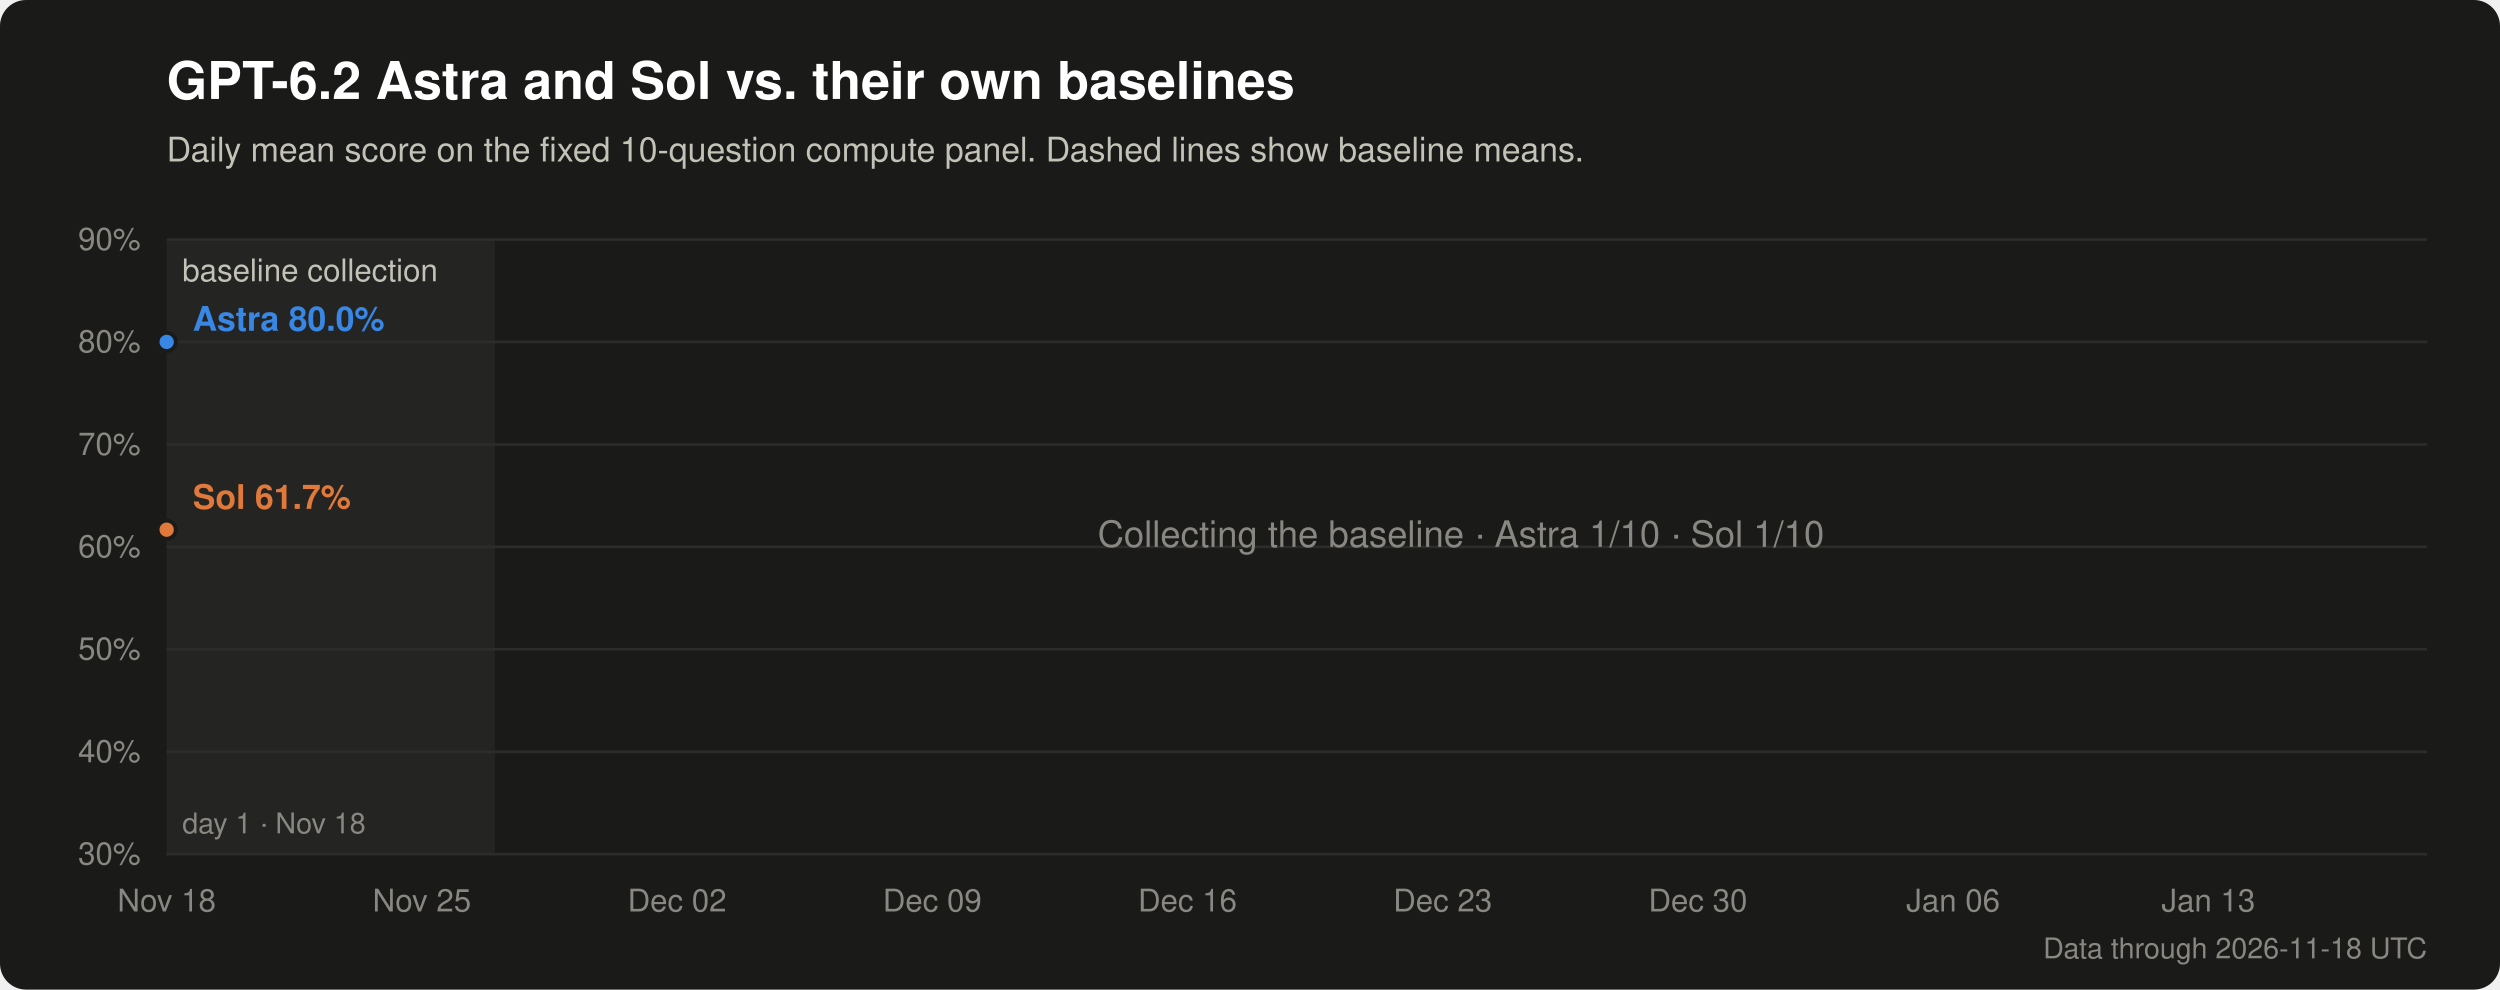
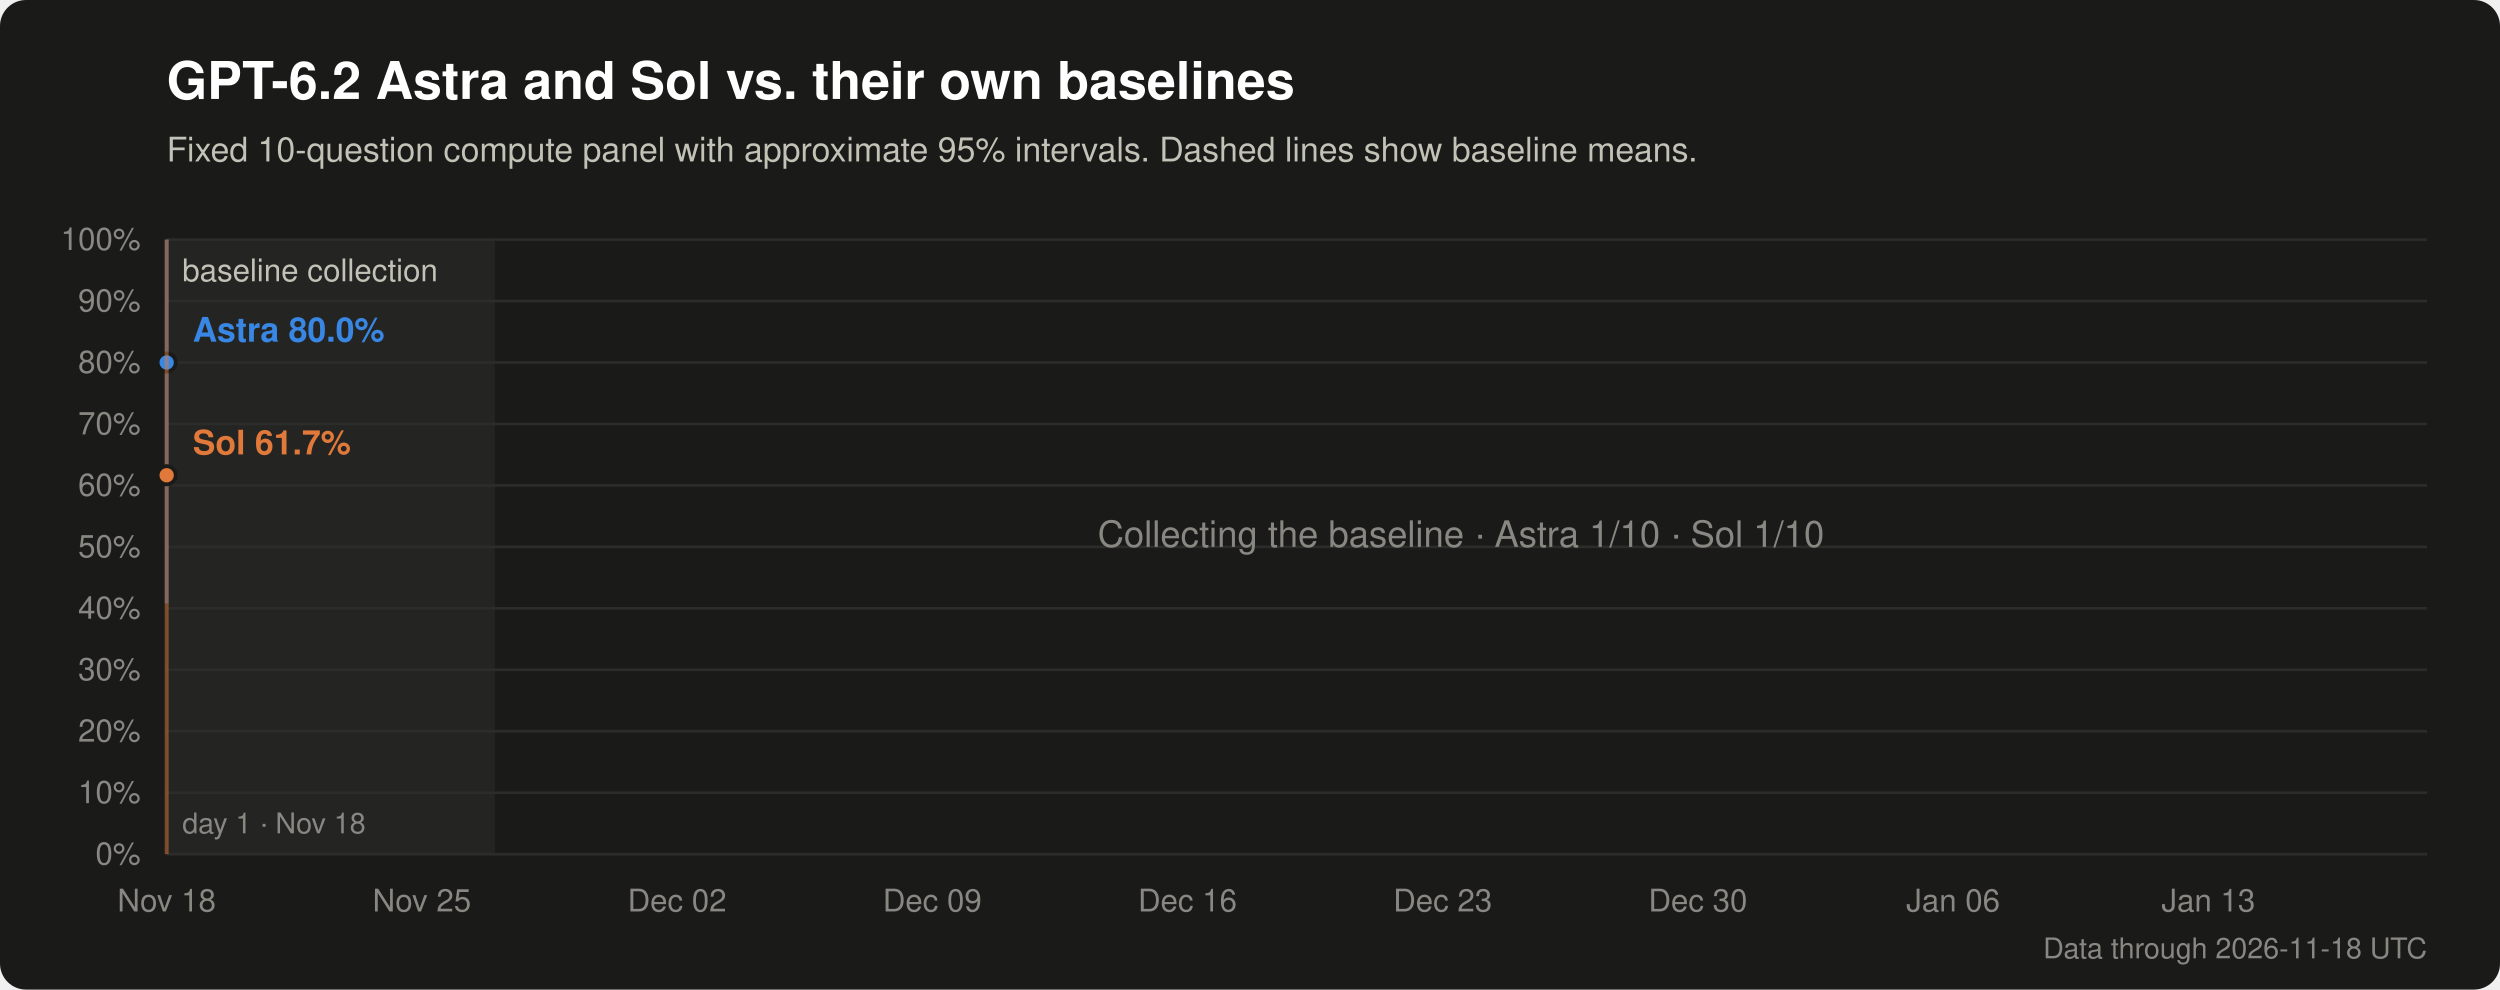
<svg xmlns="http://www.w3.org/2000/svg" width="960" height="380" viewBox="0 0 960 380" font-family="-apple-system, BlinkMacSystemFont, Helvetica, Arial, sans-serif" role="img" aria-labelledby="t d">
  <rect width="960" height="380" rx="10" fill="#1a1a19" />
  <text x="64" y="38" fill="#ffffff" font-size="20" font-weight="600">GPT-6.2 Astra and Sol vs. their own baselines</text>
-   <text x="64" y="62" fill="#c3c2b7" font-size="13">Daily mean score on the fixed 10-question compute panel. Dashed lines show baseline means.</text>
+   <text x="64" y="62" fill="#c3c2b7" font-size="13">Fixed 10-question compute panel with approximate 95% intervals. Dashed lines show baseline means.</text>
  <line x1="64" y1="328.0" x2="932" y2="328.0" stroke="#2c2c2a" />
-   <text x="54" y="332.0" text-anchor="end" fill="#898781" font-size="12">30%</text>
-   <line x1="64" y1="288.7" x2="932" y2="288.7" stroke="#2c2c2a" />
-   <text x="54" y="292.7" text-anchor="end" fill="#898781" font-size="12">40%</text>
-   <line x1="64" y1="249.3" x2="932" y2="249.3" stroke="#2c2c2a" />
-   <text x="54" y="253.3" text-anchor="end" fill="#898781" font-size="12">50%</text>
+   <text x="54" y="332.0" text-anchor="end" fill="#898781" font-size="12">0%</text>
+   <line x1="64" y1="304.4" x2="932" y2="304.4" stroke="#2c2c2a" />
+   <text x="54" y="308.4" text-anchor="end" fill="#898781" font-size="12">10%</text>
+   <line x1="64" y1="280.8" x2="932" y2="280.8" stroke="#2c2c2a" />
+   <text x="54" y="284.8" text-anchor="end" fill="#898781" font-size="12">20%</text>
+   <line x1="64" y1="257.2" x2="932" y2="257.2" stroke="#2c2c2a" />
+   <text x="54" y="261.2" text-anchor="end" fill="#898781" font-size="12">30%</text>
+   <line x1="64" y1="233.6" x2="932" y2="233.6" stroke="#2c2c2a" />
+   <text x="54" y="237.6" text-anchor="end" fill="#898781" font-size="12">40%</text>
  <line x1="64" y1="210.0" x2="932" y2="210.0" stroke="#2c2c2a" />
-   <text x="54" y="214.0" text-anchor="end" fill="#898781" font-size="12">60%</text>
-   <line x1="64" y1="170.7" x2="932" y2="170.7" stroke="#2c2c2a" />
-   <text x="54" y="174.7" text-anchor="end" fill="#898781" font-size="12">70%</text>
-   <line x1="64" y1="131.3" x2="932" y2="131.3" stroke="#2c2c2a" />
-   <text x="54" y="135.3" text-anchor="end" fill="#898781" font-size="12">80%</text>
+   <text x="54" y="214.0" text-anchor="end" fill="#898781" font-size="12">50%</text>
+   <line x1="64" y1="186.4" x2="932" y2="186.4" stroke="#2c2c2a" />
+   <text x="54" y="190.4" text-anchor="end" fill="#898781" font-size="12">60%</text>
+   <line x1="64" y1="162.8" x2="932" y2="162.8" stroke="#2c2c2a" />
+   <text x="54" y="166.8" text-anchor="end" fill="#898781" font-size="12">70%</text>
+   <line x1="64" y1="139.2" x2="932" y2="139.2" stroke="#2c2c2a" />
+   <text x="54" y="143.2" text-anchor="end" fill="#898781" font-size="12">80%</text>
+   <line x1="64" y1="115.6" x2="932" y2="115.6" stroke="#2c2c2a" />
+   <text x="54" y="119.6" text-anchor="end" fill="#898781" font-size="12">90%</text>
  <line x1="64" y1="92.0" x2="932" y2="92.0" stroke="#2c2c2a" />
-   <text x="54" y="96.0" text-anchor="end" fill="#898781" font-size="12">90%</text>
+   <text x="54" y="96.0" text-anchor="end" fill="#898781" font-size="12">100%</text>
  <rect x="64" y="92" width="126.0" height="236" fill="#2c2c2a" opacity="0.6" />
  <text x="70" y="108" fill="#c3c2b7" font-size="12">baseline collection</text>
  <text x="70" y="320" fill="#898781" font-size="11">day 1 · Nov 18</text>
  <text x="64.0" y="350" text-anchor="middle" fill="#898781" font-size="12">Nov 18</text>
  <text x="162.0" y="350" text-anchor="middle" fill="#898781" font-size="12">Nov 25</text>
  <text x="260.0" y="350" text-anchor="middle" fill="#898781" font-size="12">Dec 02</text>
  <text x="358.0" y="350" text-anchor="middle" fill="#898781" font-size="12">Dec 09</text>
  <text x="456.0" y="350" text-anchor="middle" fill="#898781" font-size="12">Dec 16</text>
  <text x="554.0" y="350" text-anchor="middle" fill="#898781" font-size="12">Dec 23</text>
  <text x="652.0" y="350" text-anchor="middle" fill="#898781" font-size="12">Dec 30</text>
  <text x="750.0" y="350" text-anchor="middle" fill="#898781" font-size="12">Jan 06</text>
  <text x="848.0" y="350" text-anchor="middle" fill="#898781" font-size="12">Jan 13</text>
-   <path d="M64.0,131.3" fill="none" stroke="#3987e5" stroke-width="2" stroke-linejoin="round" stroke-linecap="round" />
-   <circle cx="64.0" cy="131.3" r="3.5" fill="#3987e5" stroke="#1a1a19" stroke-width="1.5" />
-   <path d="M64.0,203.4" fill="none" stroke="#e0793a" stroke-width="2" stroke-linejoin="round" stroke-linecap="round" />
-   <circle cx="64.0" cy="203.4" r="3.5" fill="#e0793a" stroke="#1a1a19" stroke-width="1.5" />
-   <text x="74.0" y="127.0" text-anchor="start" fill="#3987e5" font-size="13" font-weight="600">Astra 80.0%</text>
-   <text x="74.0" y="195.4" text-anchor="start" fill="#e0793a" font-size="13" font-weight="600">Sol 61.7%</text>
+   <line x1="64.0" y1="231.7" x2="64.0" y2="92.0" stroke="#3987e5" stroke-width="1.5" opacity="0.5" />
+   <circle cx="64.0" cy="139.2" r="3.5" fill="#3987e5" stroke="#1a1a19" stroke-width="1.5" />
+   <line x1="64.0" y1="328.0" x2="64.0" y2="92.0" stroke="#e0793a" stroke-width="1.5" opacity="0.5" />
+   <circle cx="64.0" cy="182.5" r="3.5" fill="#e0793a" stroke="#1a1a19" stroke-width="1.5" />
+   <text x="74.0" y="131.2" text-anchor="start" fill="#3987e5" font-size="13" font-weight="600">Astra 80.0%</text>
+   <text x="74.0" y="174.5" text-anchor="start" fill="#e0793a" font-size="13" font-weight="600">Sol 61.7%</text>
  <text x="561.0" y="210.0" text-anchor="middle" fill="#898781" font-size="14">Collecting the baseline · Astra 1/10 · Sol 1/10</text>
  <text x="932" y="368" text-anchor="end" fill="#898781" font-size="11">Data through 2026-11-18 UTC</text>
</svg>
